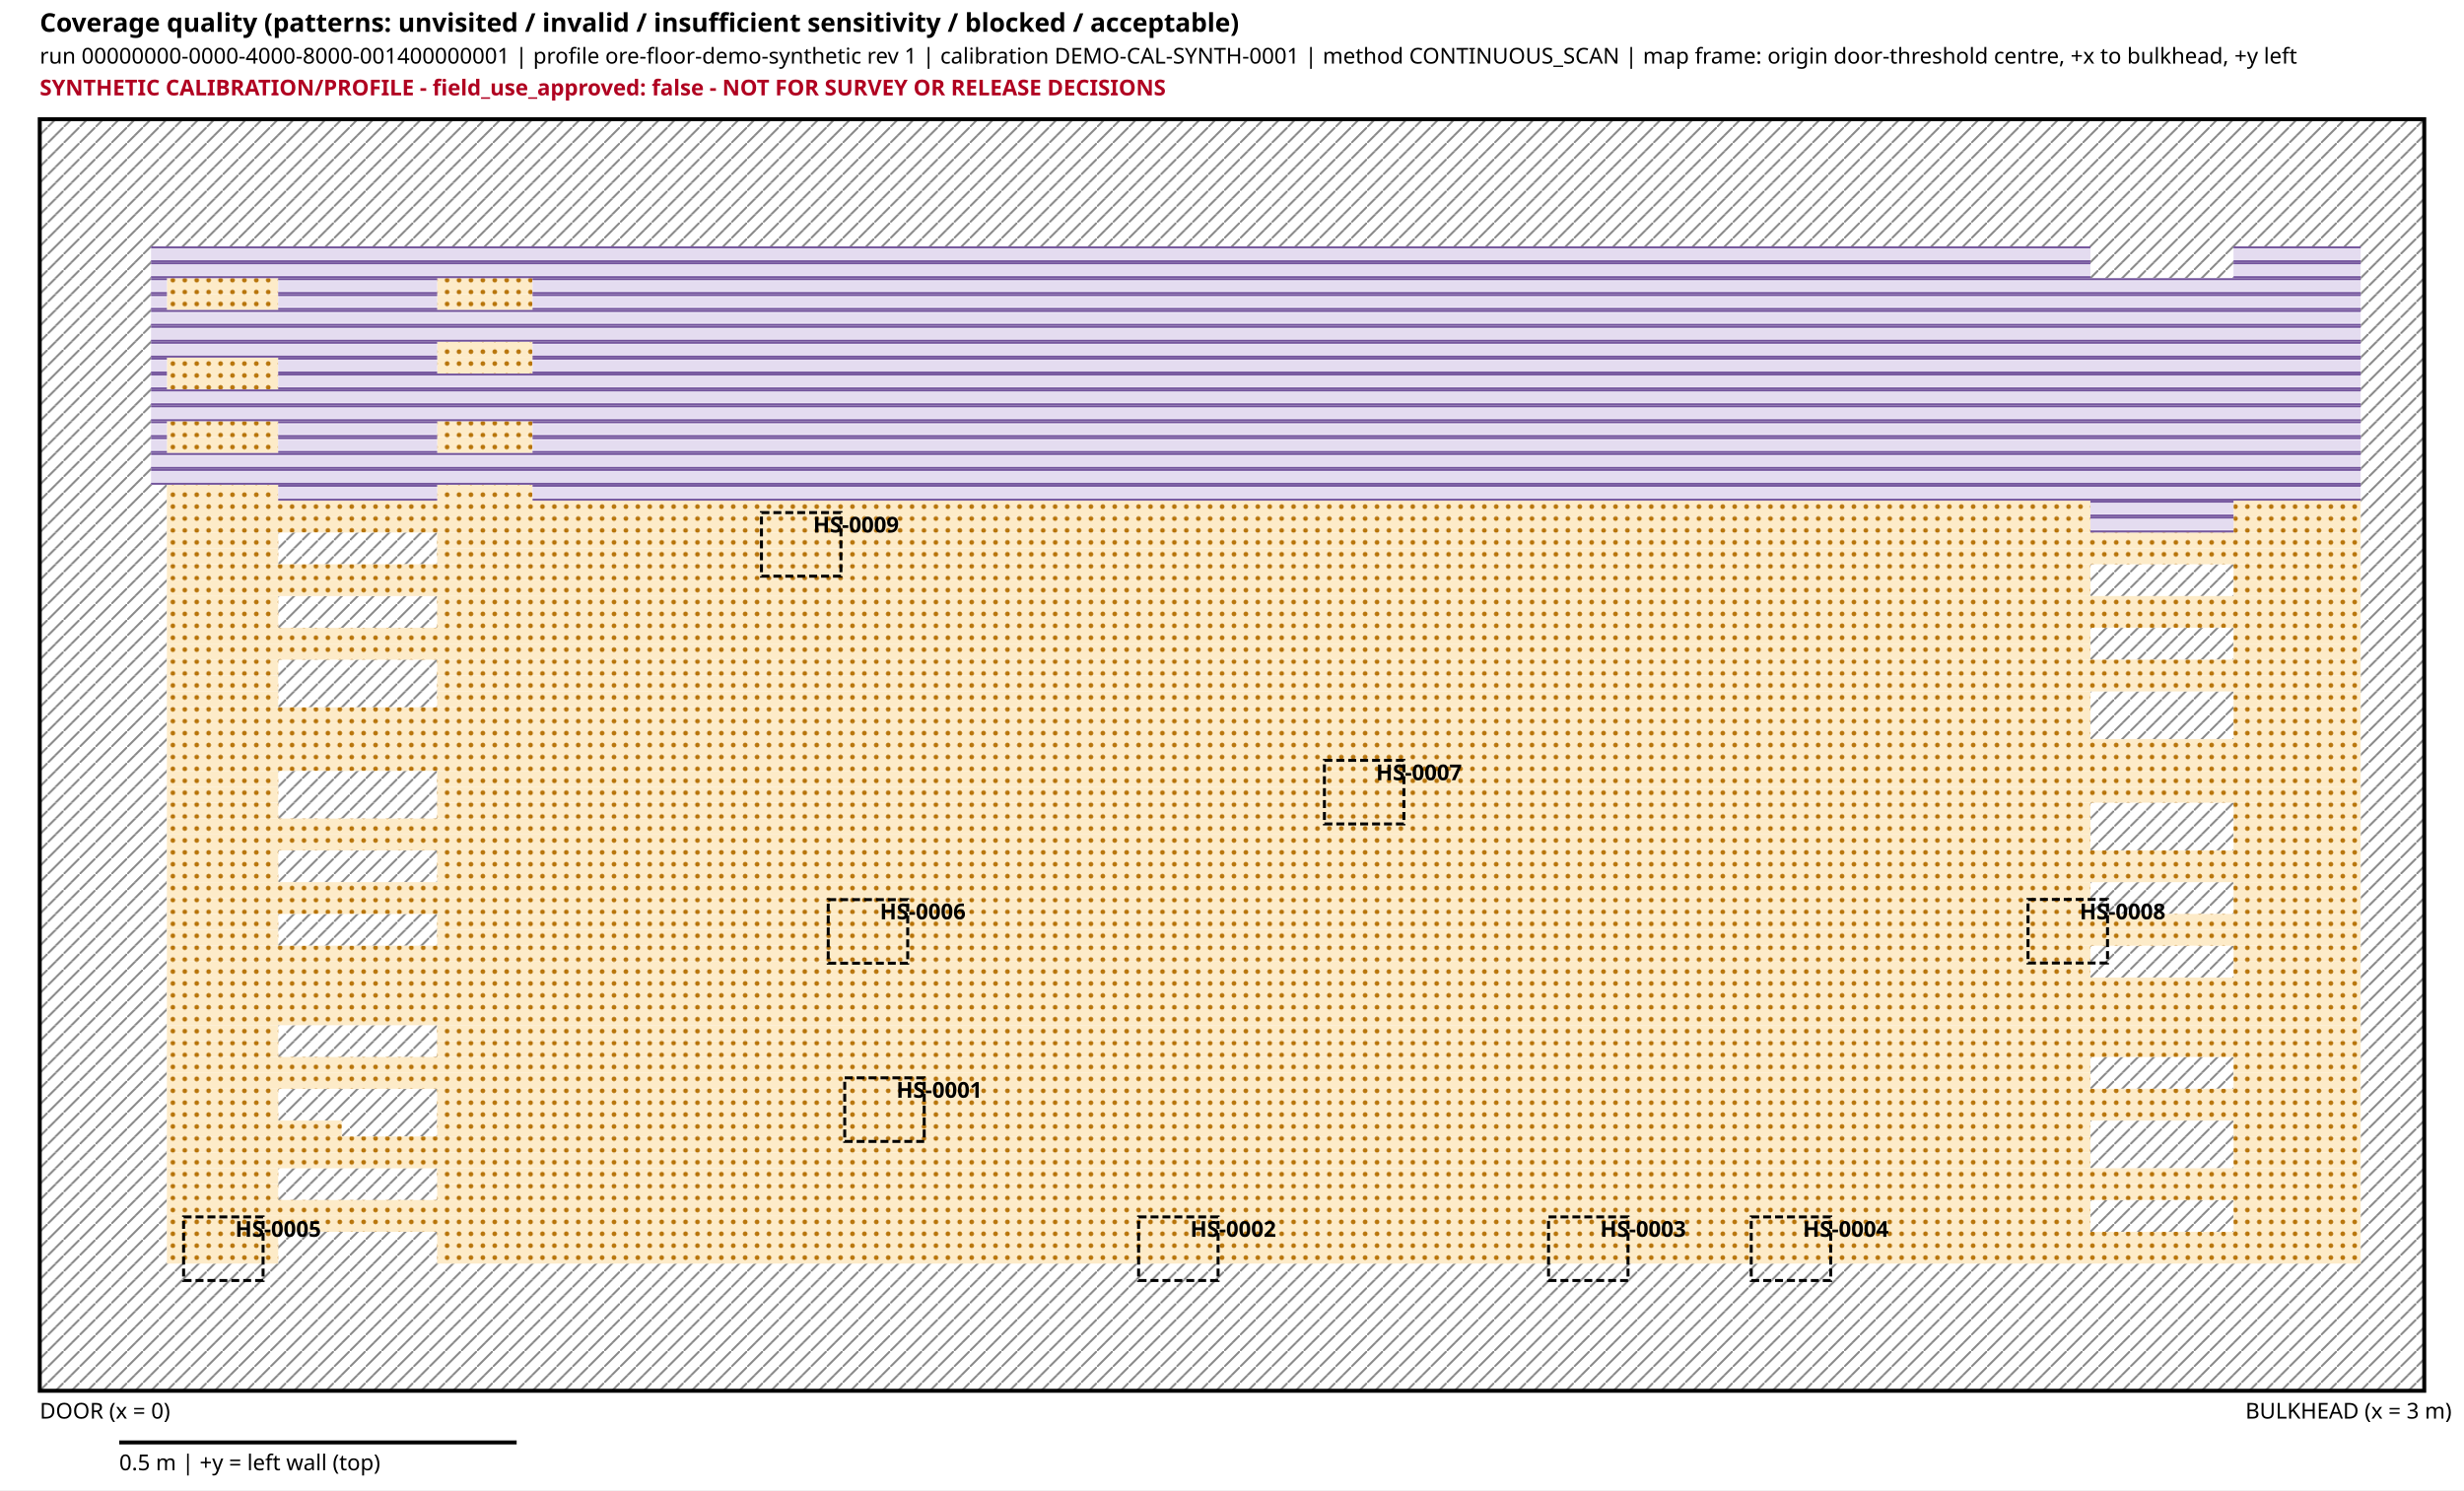
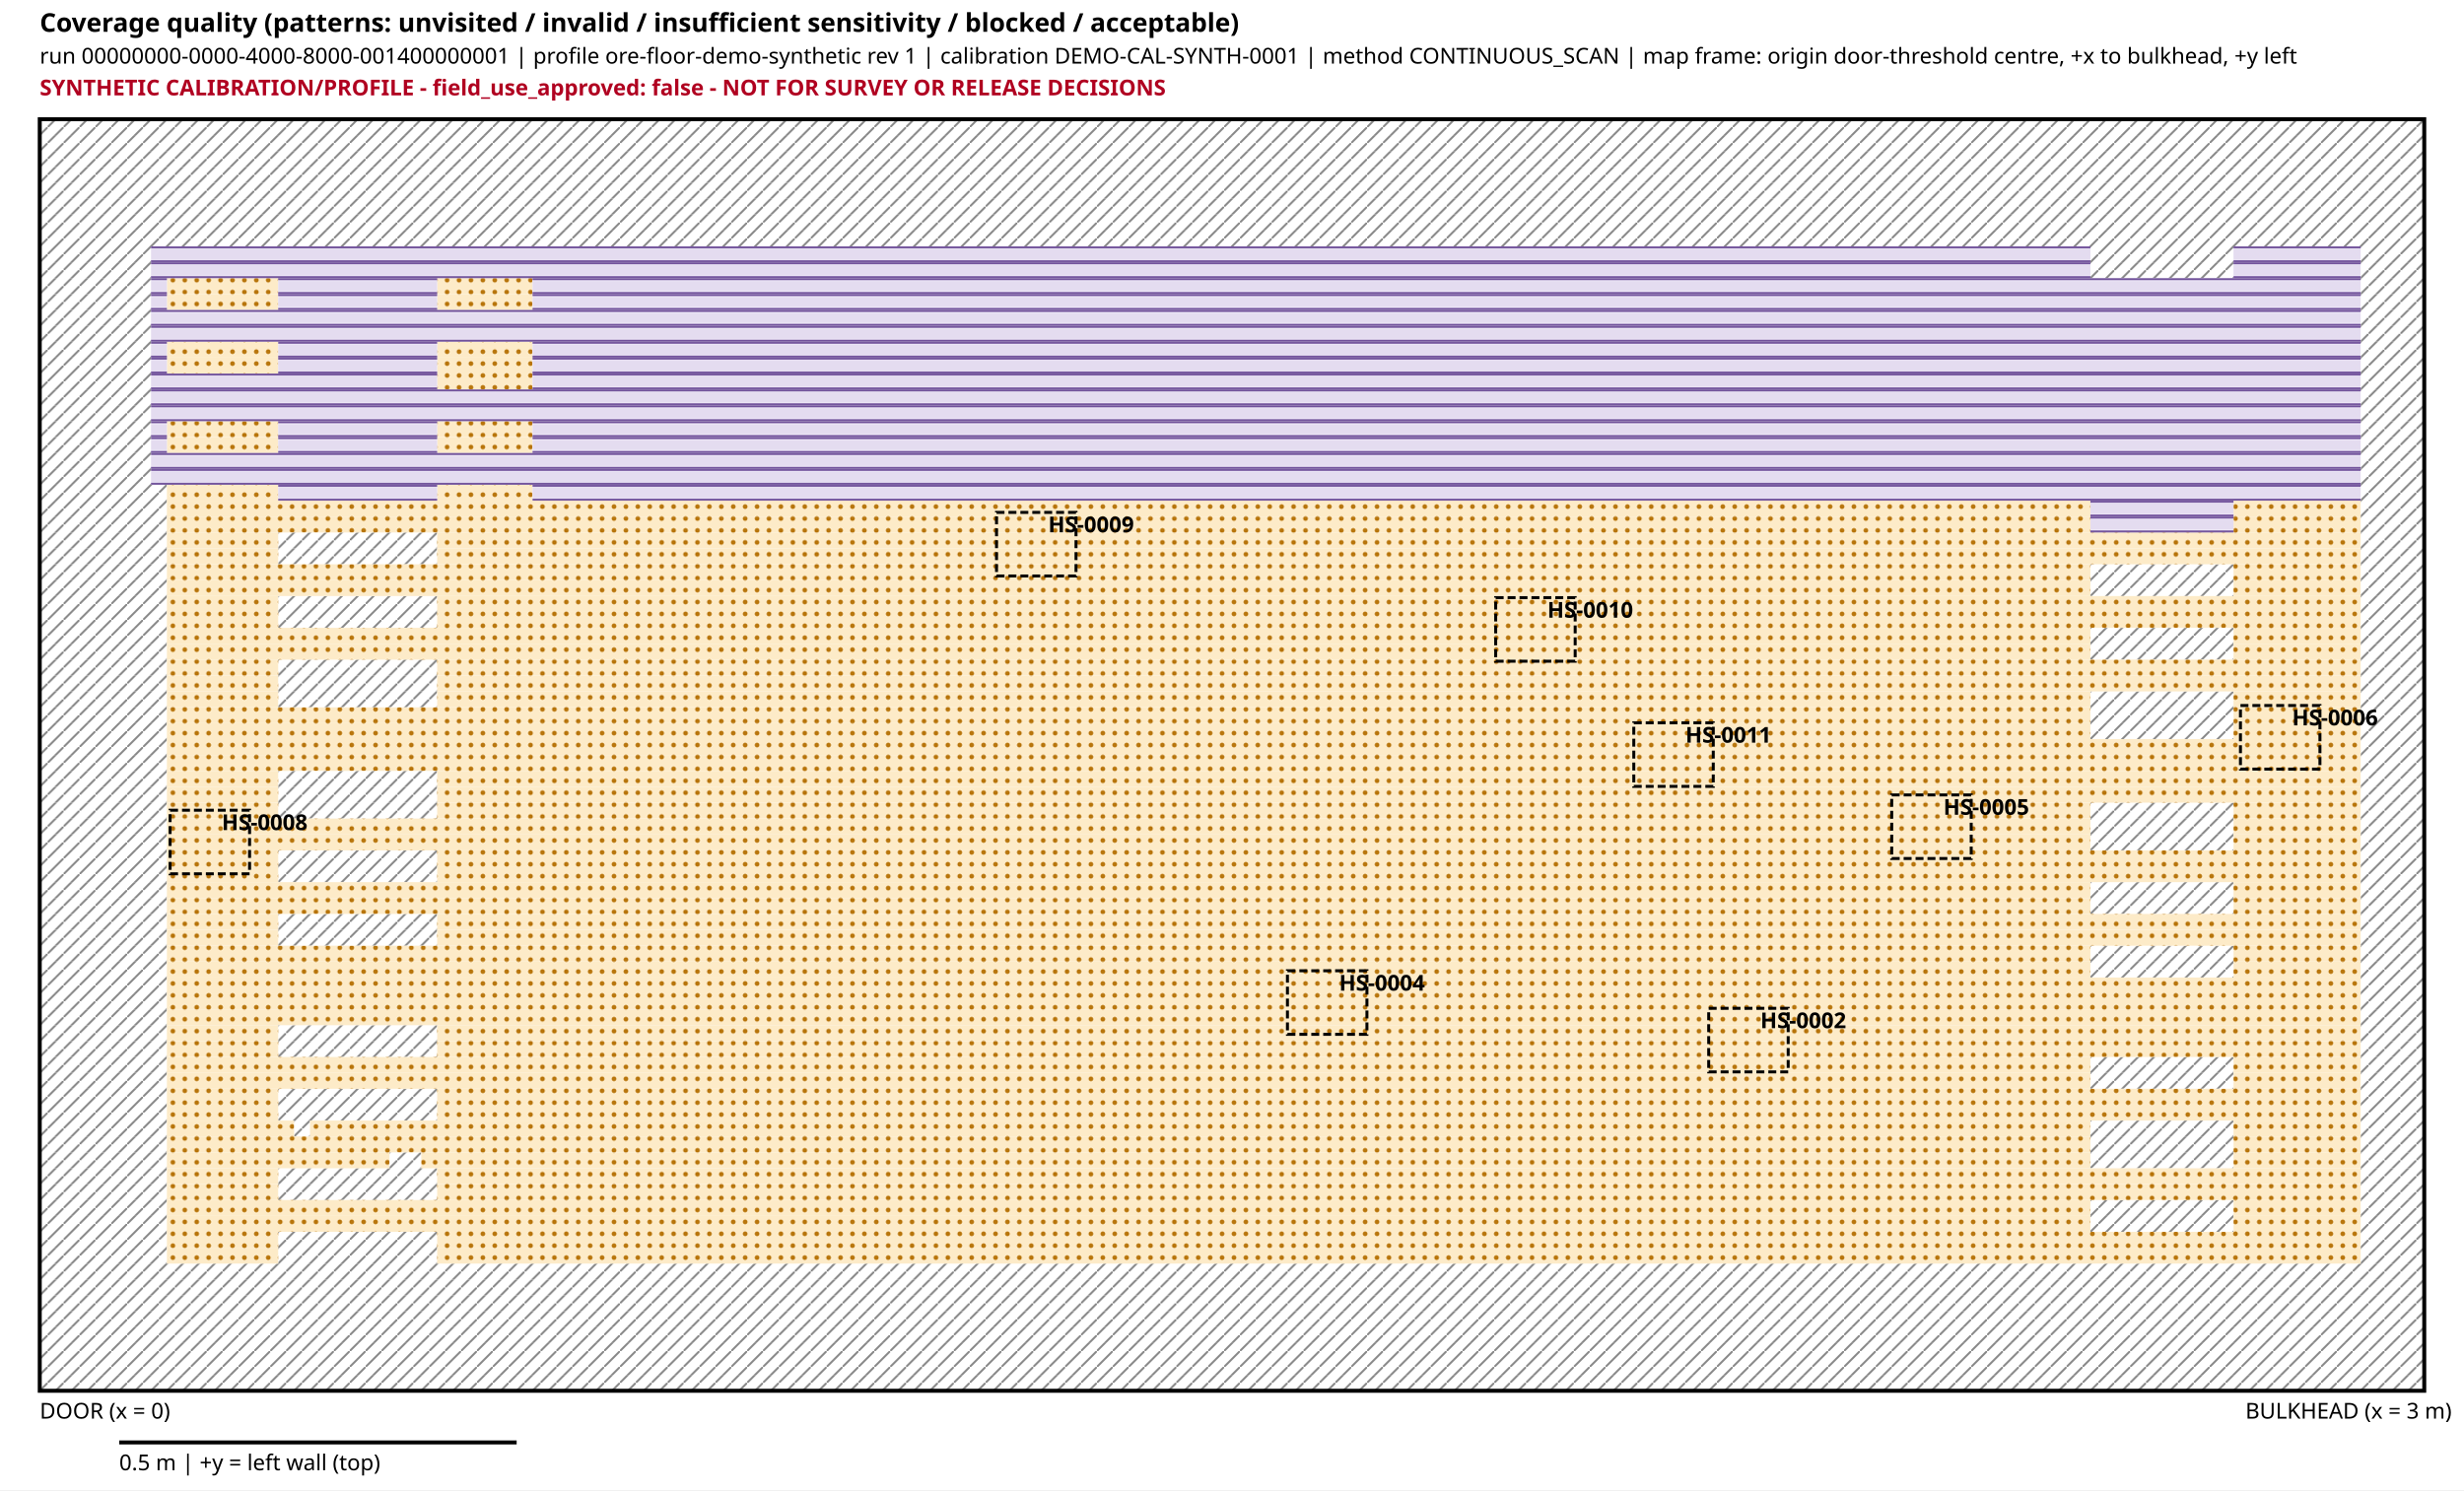
<svg xmlns="http://www.w3.org/2000/svg" width="1240" height="750" viewBox="0 0 1240 750" font-family="sans-serif" font-size="11">
  <defs>
    <pattern id="p-UNVISITED" width="8" height="8" patternUnits="userSpaceOnUse">
      <rect width="8" height="8" fill="#fff" />
      <path d="M0 8L8 0" stroke="#888" stroke-width="1" />
    </pattern>
    <pattern id="p-INVALID_DATA" width="8" height="8" patternUnits="userSpaceOnUse">
      <rect width="8" height="8" fill="#f6d5d5" />
      <path d="M0 0L8 8M0 8L8 0" stroke="#c83c3c" stroke-width="1" />
    </pattern>
    <pattern id="p-INSUFFICIENT_SENSITIVITY" width="6" height="6" patternUnits="userSpaceOnUse">
      <rect width="6" height="6" fill="#fdebc8" />
      <circle cx="3" cy="3" r="1.2" fill="#b9770e" />
    </pattern>
    <pattern id="p-BLOCKED" width="8" height="8" patternUnits="userSpaceOnUse">
      <rect width="8" height="8" fill="#e4dcf0" />
      <path d="M0 4H8" stroke="#785aa0" stroke-width="2" />
    </pattern>
    <pattern id="p-EXCLUDED" width="8" height="8" patternUnits="userSpaceOnUse">
      <rect width="8" height="8" fill="#5a5a5a" />
    </pattern>
    <pattern id="p-ACCEPTABLE" width="8" height="8" patternUnits="userSpaceOnUse">
      <rect width="8" height="8" fill="#2e8b57" />
    </pattern>
  </defs>
  <rect width="1240" height="750" fill="#fff" />
  <text x="20" y="16" font-size="13" font-weight="bold">Coverage quality (patterns: unvisited / invalid / insufficient sensitivity / blocked / acceptable)</text>
  <text x="20" y="32">run 00000000-0000-4000-8000-001400000001 | profile ore-floor-demo-synthetic rev 1 | calibration DEMO-CAL-SYNTH-0001 | method CONTINUOUS_SCAN | map frame: origin door-threshold centre, +x to bulkhead, +y left</text>
  <text x="20" y="48" fill="#b00020" font-weight="bold">SYNTHETIC CALIBRATION/PROFILE - field_use_approved: false - NOT FOR SURVEY OR RELEASE DECISIONS</text>
  <rect x="20.0" y="692.0" width="1200.0" height="8.0" fill="url(#p-UNVISITED)" />
  <rect x="20.0" y="684.0" width="1200.0" height="8.0" fill="url(#p-UNVISITED)" />
  <rect x="20.0" y="676.0" width="1200.0" height="8.0" fill="url(#p-UNVISITED)" />
  <rect x="20.0" y="668.0" width="1200.0" height="8.0" fill="url(#p-UNVISITED)" />
  <rect x="20.0" y="660.0" width="1200.0" height="8.0" fill="url(#p-UNVISITED)" />
  <rect x="20.0" y="652.0" width="1200.0" height="8.0" fill="url(#p-UNVISITED)" />
  <rect x="20.0" y="644.0" width="1200.0" height="8.0" fill="url(#p-UNVISITED)" />
  <rect x="20.0" y="636.0" width="1200.0" height="8.0" fill="url(#p-UNVISITED)" />
  <rect x="20.0" y="628.0" width="64.0" height="8.0" fill="url(#p-UNVISITED)" />
  <rect x="140.0" y="628.0" width="80.0" height="8.0" fill="url(#p-UNVISITED)" />
  <rect x="1188.0" y="628.0" width="32.0" height="8.0" fill="url(#p-UNVISITED)" />
  <rect x="20.0" y="620.0" width="64.0" height="8.0" fill="url(#p-UNVISITED)" />
  <rect x="140.0" y="620.0" width="80.0" height="8.0" fill="url(#p-UNVISITED)" />
  <rect x="1188.0" y="620.0" width="32.0" height="8.0" fill="url(#p-UNVISITED)" />
  <rect x="20.0" y="612.0" width="64.0" height="8.0" fill="url(#p-UNVISITED)" />
  <rect x="1052.0" y="612.0" width="72.0" height="8.0" fill="url(#p-UNVISITED)" />
  <rect x="1188.0" y="612.0" width="32.0" height="8.0" fill="url(#p-UNVISITED)" />
  <rect x="20.0" y="604.0" width="64.0" height="8.0" fill="url(#p-UNVISITED)" />
  <rect x="1052.0" y="604.0" width="72.0" height="8.0" fill="url(#p-UNVISITED)" />
  <rect x="1188.0" y="604.0" width="32.0" height="8.0" fill="url(#p-UNVISITED)" />
  <rect x="20.0" y="596.0" width="64.0" height="8.0" fill="url(#p-UNVISITED)" />
  <rect x="140.0" y="596.0" width="80.0" height="8.0" fill="url(#p-UNVISITED)" />
  <rect x="1188.0" y="596.0" width="32.0" height="8.0" fill="url(#p-UNVISITED)" />
  <rect x="20.0" y="588.0" width="64.0" height="8.0" fill="url(#p-UNVISITED)" />
  <rect x="140.0" y="588.0" width="80.0" height="8.0" fill="url(#p-UNVISITED)" />
  <rect x="1188.0" y="588.0" width="32.0" height="8.0" fill="url(#p-UNVISITED)" />
  <rect x="20.0" y="580.0" width="64.0" height="8.0" fill="url(#p-UNVISITED)" />
+   <rect x="196.0" y="580.0" width="16.0" height="8.0" fill="url(#p-UNVISITED)" />
  <rect x="1052.0" y="580.0" width="72.0" height="8.0" fill="url(#p-UNVISITED)" />
  <rect x="1188.0" y="580.0" width="32.0" height="8.0" fill="url(#p-UNVISITED)" />
  <rect x="20.0" y="572.0" width="64.0" height="8.0" fill="url(#p-UNVISITED)" />
  <rect x="1052.0" y="572.0" width="72.0" height="8.0" fill="url(#p-UNVISITED)" />
  <rect x="1188.0" y="572.0" width="32.0" height="8.0" fill="url(#p-UNVISITED)" />
  <rect x="20.0" y="564.0" width="64.0" height="8.0" fill="url(#p-UNVISITED)" />
-   <rect x="172.0" y="564.0" width="48.0" height="8.0" fill="url(#p-UNVISITED)" />
+   <rect x="148.0" y="564.0" width="8.0" height="8.0" fill="url(#p-UNVISITED)" />
  <rect x="1052.0" y="564.0" width="72.0" height="8.0" fill="url(#p-UNVISITED)" />
  <rect x="1188.0" y="564.0" width="32.0" height="8.0" fill="url(#p-UNVISITED)" />
  <rect x="20.0" y="556.0" width="64.0" height="8.0" fill="url(#p-UNVISITED)" />
  <rect x="140.0" y="556.0" width="80.0" height="8.0" fill="url(#p-UNVISITED)" />
  <rect x="1188.0" y="556.0" width="32.0" height="8.0" fill="url(#p-UNVISITED)" />
  <rect x="20.0" y="548.0" width="64.0" height="8.0" fill="url(#p-UNVISITED)" />
  <rect x="140.0" y="548.0" width="80.0" height="8.0" fill="url(#p-UNVISITED)" />
  <rect x="1188.0" y="548.0" width="32.0" height="8.0" fill="url(#p-UNVISITED)" />
  <rect x="20.0" y="540.0" width="64.0" height="8.0" fill="url(#p-UNVISITED)" />
  <rect x="1052.0" y="540.0" width="72.0" height="8.0" fill="url(#p-UNVISITED)" />
  <rect x="1188.0" y="540.0" width="32.0" height="8.0" fill="url(#p-UNVISITED)" />
  <rect x="20.0" y="532.0" width="64.0" height="8.0" fill="url(#p-UNVISITED)" />
  <rect x="1052.0" y="532.0" width="72.0" height="8.0" fill="url(#p-UNVISITED)" />
  <rect x="1188.0" y="532.0" width="32.0" height="8.0" fill="url(#p-UNVISITED)" />
  <rect x="20.0" y="524.0" width="64.0" height="8.0" fill="url(#p-UNVISITED)" />
  <rect x="140.0" y="524.0" width="80.0" height="8.0" fill="url(#p-UNVISITED)" />
  <rect x="1188.0" y="524.0" width="32.0" height="8.0" fill="url(#p-UNVISITED)" />
  <rect x="20.0" y="516.0" width="64.0" height="8.0" fill="url(#p-UNVISITED)" />
  <rect x="140.0" y="516.0" width="80.0" height="8.0" fill="url(#p-UNVISITED)" />
  <rect x="1188.0" y="516.0" width="32.0" height="8.0" fill="url(#p-UNVISITED)" />
  <rect x="20.0" y="508.0" width="64.0" height="8.0" fill="url(#p-UNVISITED)" />
  <rect x="1188.0" y="508.0" width="32.0" height="8.0" fill="url(#p-UNVISITED)" />
  <rect x="20.0" y="500.0" width="64.0" height="8.0" fill="url(#p-UNVISITED)" />
  <rect x="1188.0" y="500.0" width="32.0" height="8.0" fill="url(#p-UNVISITED)" />
  <rect x="20.0" y="492.0" width="64.0" height="8.0" fill="url(#p-UNVISITED)" />
  <rect x="1188.0" y="492.0" width="32.0" height="8.0" fill="url(#p-UNVISITED)" />
  <rect x="20.0" y="484.0" width="64.0" height="8.0" fill="url(#p-UNVISITED)" />
  <rect x="1052.0" y="484.0" width="72.0" height="8.0" fill="url(#p-UNVISITED)" />
  <rect x="1188.0" y="484.0" width="32.0" height="8.0" fill="url(#p-UNVISITED)" />
  <rect x="20.0" y="476.0" width="64.0" height="8.0" fill="url(#p-UNVISITED)" />
  <rect x="1052.0" y="476.0" width="72.0" height="8.0" fill="url(#p-UNVISITED)" />
  <rect x="1188.0" y="476.0" width="32.0" height="8.0" fill="url(#p-UNVISITED)" />
  <rect x="20.0" y="468.0" width="64.0" height="8.0" fill="url(#p-UNVISITED)" />
  <rect x="140.0" y="468.0" width="80.0" height="8.0" fill="url(#p-UNVISITED)" />
  <rect x="1188.0" y="468.0" width="32.0" height="8.0" fill="url(#p-UNVISITED)" />
  <rect x="20.0" y="460.0" width="64.0" height="8.0" fill="url(#p-UNVISITED)" />
  <rect x="140.0" y="460.0" width="80.0" height="8.0" fill="url(#p-UNVISITED)" />
  <rect x="1188.0" y="460.0" width="32.0" height="8.0" fill="url(#p-UNVISITED)" />
  <rect x="20.0" y="452.0" width="64.0" height="8.0" fill="url(#p-UNVISITED)" />
  <rect x="1052.0" y="452.0" width="72.0" height="8.0" fill="url(#p-UNVISITED)" />
  <rect x="1188.0" y="452.0" width="32.0" height="8.0" fill="url(#p-UNVISITED)" />
  <rect x="20.0" y="444.0" width="64.0" height="8.0" fill="url(#p-UNVISITED)" />
  <rect x="1052.0" y="444.0" width="72.0" height="8.0" fill="url(#p-UNVISITED)" />
  <rect x="1188.0" y="444.0" width="32.0" height="8.0" fill="url(#p-UNVISITED)" />
  <rect x="20.0" y="436.0" width="64.0" height="8.0" fill="url(#p-UNVISITED)" />
  <rect x="140.0" y="436.0" width="80.0" height="8.0" fill="url(#p-UNVISITED)" />
  <rect x="1188.0" y="436.0" width="32.0" height="8.0" fill="url(#p-UNVISITED)" />
  <rect x="20.0" y="428.0" width="64.0" height="8.0" fill="url(#p-UNVISITED)" />
  <rect x="140.0" y="428.0" width="80.0" height="8.0" fill="url(#p-UNVISITED)" />
  <rect x="1188.0" y="428.0" width="32.0" height="8.0" fill="url(#p-UNVISITED)" />
  <rect x="20.0" y="420.0" width="64.0" height="8.0" fill="url(#p-UNVISITED)" />
  <rect x="1052.0" y="420.0" width="72.0" height="8.0" fill="url(#p-UNVISITED)" />
  <rect x="1188.0" y="420.0" width="32.0" height="8.0" fill="url(#p-UNVISITED)" />
  <rect x="20.0" y="412.0" width="64.0" height="8.0" fill="url(#p-UNVISITED)" />
  <rect x="1052.0" y="412.0" width="72.0" height="8.0" fill="url(#p-UNVISITED)" />
  <rect x="1188.0" y="412.0" width="32.0" height="8.0" fill="url(#p-UNVISITED)" />
  <rect x="20.0" y="404.0" width="64.0" height="8.0" fill="url(#p-UNVISITED)" />
  <rect x="140.0" y="404.0" width="80.0" height="8.0" fill="url(#p-UNVISITED)" />
  <rect x="1052.0" y="404.0" width="72.0" height="8.0" fill="url(#p-UNVISITED)" />
  <rect x="1188.0" y="404.0" width="32.0" height="8.0" fill="url(#p-UNVISITED)" />
  <rect x="20.0" y="396.0" width="64.0" height="8.0" fill="url(#p-UNVISITED)" />
  <rect x="140.0" y="396.0" width="80.0" height="8.0" fill="url(#p-UNVISITED)" />
  <rect x="1188.0" y="396.0" width="32.0" height="8.0" fill="url(#p-UNVISITED)" />
  <rect x="20.0" y="388.0" width="64.0" height="8.0" fill="url(#p-UNVISITED)" />
  <rect x="140.0" y="388.0" width="80.0" height="8.0" fill="url(#p-UNVISITED)" />
  <rect x="1188.0" y="388.0" width="32.0" height="8.0" fill="url(#p-UNVISITED)" />
  <rect x="20.0" y="380.0" width="64.0" height="8.0" fill="url(#p-UNVISITED)" />
  <rect x="1188.0" y="380.0" width="32.0" height="8.0" fill="url(#p-UNVISITED)" />
  <rect x="20.0" y="372.0" width="64.0" height="8.0" fill="url(#p-UNVISITED)" />
  <rect x="1188.0" y="372.0" width="32.0" height="8.0" fill="url(#p-UNVISITED)" />
  <rect x="20.0" y="364.0" width="64.0" height="8.0" fill="url(#p-UNVISITED)" />
  <rect x="1052.0" y="364.0" width="72.0" height="8.0" fill="url(#p-UNVISITED)" />
  <rect x="1188.0" y="364.0" width="32.0" height="8.0" fill="url(#p-UNVISITED)" />
  <rect x="20.0" y="356.0" width="64.0" height="8.0" fill="url(#p-UNVISITED)" />
  <rect x="1052.0" y="356.0" width="72.0" height="8.0" fill="url(#p-UNVISITED)" />
  <rect x="1188.0" y="356.0" width="32.0" height="8.0" fill="url(#p-UNVISITED)" />
  <rect x="20.0" y="348.0" width="64.0" height="8.0" fill="url(#p-UNVISITED)" />
  <rect x="140.0" y="348.0" width="80.0" height="8.0" fill="url(#p-UNVISITED)" />
  <rect x="1052.0" y="348.0" width="72.0" height="8.0" fill="url(#p-UNVISITED)" />
  <rect x="1188.0" y="348.0" width="32.0" height="8.0" fill="url(#p-UNVISITED)" />
  <rect x="20.0" y="340.0" width="64.0" height="8.0" fill="url(#p-UNVISITED)" />
  <rect x="140.0" y="340.0" width="80.0" height="8.0" fill="url(#p-UNVISITED)" />
  <rect x="1188.0" y="340.0" width="32.0" height="8.0" fill="url(#p-UNVISITED)" />
  <rect x="20.0" y="332.0" width="64.0" height="8.0" fill="url(#p-UNVISITED)" />
  <rect x="140.0" y="332.0" width="80.0" height="8.0" fill="url(#p-UNVISITED)" />
  <rect x="1188.0" y="332.0" width="32.0" height="8.0" fill="url(#p-UNVISITED)" />
  <rect x="20.0" y="324.0" width="64.0" height="8.0" fill="url(#p-UNVISITED)" />
  <rect x="1052.0" y="324.0" width="72.0" height="8.0" fill="url(#p-UNVISITED)" />
  <rect x="1188.0" y="324.0" width="32.0" height="8.0" fill="url(#p-UNVISITED)" />
  <rect x="20.0" y="316.0" width="64.0" height="8.0" fill="url(#p-UNVISITED)" />
  <rect x="1052.0" y="316.0" width="72.0" height="8.0" fill="url(#p-UNVISITED)" />
  <rect x="1188.0" y="316.0" width="32.0" height="8.0" fill="url(#p-UNVISITED)" />
  <rect x="20.0" y="308.0" width="64.0" height="8.0" fill="url(#p-UNVISITED)" />
  <rect x="140.0" y="308.0" width="80.0" height="8.0" fill="url(#p-UNVISITED)" />
  <rect x="1188.0" y="308.0" width="32.0" height="8.0" fill="url(#p-UNVISITED)" />
  <rect x="20.0" y="300.0" width="64.0" height="8.0" fill="url(#p-UNVISITED)" />
  <rect x="140.0" y="300.0" width="80.0" height="8.0" fill="url(#p-UNVISITED)" />
  <rect x="1188.0" y="300.0" width="32.0" height="8.0" fill="url(#p-UNVISITED)" />
  <rect x="20.0" y="292.0" width="64.0" height="8.0" fill="url(#p-UNVISITED)" />
  <rect x="1052.0" y="292.0" width="72.0" height="8.0" fill="url(#p-UNVISITED)" />
  <rect x="1188.0" y="292.0" width="32.0" height="8.0" fill="url(#p-UNVISITED)" />
  <rect x="20.0" y="284.0" width="64.0" height="8.0" fill="url(#p-UNVISITED)" />
  <rect x="1052.0" y="284.0" width="72.0" height="8.0" fill="url(#p-UNVISITED)" />
  <rect x="1188.0" y="284.0" width="32.0" height="8.0" fill="url(#p-UNVISITED)" />
  <rect x="20.0" y="276.0" width="64.0" height="8.0" fill="url(#p-UNVISITED)" />
  <rect x="140.0" y="276.0" width="80.0" height="8.0" fill="url(#p-UNVISITED)" />
  <rect x="1188.0" y="276.0" width="32.0" height="8.0" fill="url(#p-UNVISITED)" />
  <rect x="20.0" y="268.0" width="64.0" height="8.0" fill="url(#p-UNVISITED)" />
  <rect x="140.0" y="268.0" width="80.0" height="8.0" fill="url(#p-UNVISITED)" />
  <rect x="1188.0" y="268.0" width="32.0" height="8.0" fill="url(#p-UNVISITED)" />
  <rect x="20.0" y="260.0" width="64.0" height="8.0" fill="url(#p-UNVISITED)" />
  <rect x="1188.0" y="260.0" width="32.0" height="8.0" fill="url(#p-UNVISITED)" />
  <rect x="20.0" y="252.0" width="64.0" height="8.0" fill="url(#p-UNVISITED)" />
  <rect x="1188.0" y="252.0" width="32.0" height="8.0" fill="url(#p-UNVISITED)" />
  <rect x="20.0" y="244.0" width="64.0" height="8.0" fill="url(#p-UNVISITED)" />
  <rect x="1188.0" y="244.0" width="32.0" height="8.0" fill="url(#p-UNVISITED)" />
  <rect x="20.0" y="236.0" width="56.0" height="8.0" fill="url(#p-UNVISITED)" />
  <rect x="1188.0" y="236.0" width="32.0" height="8.0" fill="url(#p-UNVISITED)" />
  <rect x="20.0" y="228.0" width="56.0" height="8.0" fill="url(#p-UNVISITED)" />
  <rect x="1188.0" y="228.0" width="32.0" height="8.0" fill="url(#p-UNVISITED)" />
  <rect x="20.0" y="220.0" width="56.0" height="8.0" fill="url(#p-UNVISITED)" />
  <rect x="1188.0" y="220.0" width="32.0" height="8.0" fill="url(#p-UNVISITED)" />
  <rect x="20.0" y="212.0" width="56.0" height="8.0" fill="url(#p-UNVISITED)" />
  <rect x="1188.0" y="212.0" width="32.0" height="8.0" fill="url(#p-UNVISITED)" />
  <rect x="20.0" y="204.0" width="56.0" height="8.0" fill="url(#p-UNVISITED)" />
  <rect x="1188.0" y="204.0" width="32.0" height="8.0" fill="url(#p-UNVISITED)" />
  <rect x="20.0" y="196.0" width="56.0" height="8.0" fill="url(#p-UNVISITED)" />
  <rect x="1188.0" y="196.0" width="32.0" height="8.0" fill="url(#p-UNVISITED)" />
  <rect x="20.0" y="188.0" width="56.0" height="8.0" fill="url(#p-UNVISITED)" />
  <rect x="1188.0" y="188.0" width="32.0" height="8.0" fill="url(#p-UNVISITED)" />
  <rect x="20.0" y="180.0" width="56.0" height="8.0" fill="url(#p-UNVISITED)" />
  <rect x="1188.0" y="180.0" width="32.0" height="8.0" fill="url(#p-UNVISITED)" />
  <rect x="20.0" y="172.0" width="56.0" height="8.0" fill="url(#p-UNVISITED)" />
  <rect x="1188.0" y="172.0" width="32.0" height="8.0" fill="url(#p-UNVISITED)" />
  <rect x="20.0" y="164.0" width="56.0" height="8.0" fill="url(#p-UNVISITED)" />
  <rect x="1188.0" y="164.0" width="32.0" height="8.0" fill="url(#p-UNVISITED)" />
  <rect x="20.0" y="156.0" width="56.0" height="8.0" fill="url(#p-UNVISITED)" />
  <rect x="1188.0" y="156.0" width="32.0" height="8.0" fill="url(#p-UNVISITED)" />
  <rect x="20.0" y="148.0" width="56.0" height="8.0" fill="url(#p-UNVISITED)" />
  <rect x="1188.0" y="148.0" width="32.0" height="8.0" fill="url(#p-UNVISITED)" />
  <rect x="20.0" y="140.0" width="56.0" height="8.0" fill="url(#p-UNVISITED)" />
  <rect x="1188.0" y="140.0" width="32.0" height="8.0" fill="url(#p-UNVISITED)" />
  <rect x="20.0" y="132.0" width="56.0" height="8.0" fill="url(#p-UNVISITED)" />
  <rect x="1052.0" y="132.0" width="72.0" height="8.0" fill="url(#p-UNVISITED)" />
  <rect x="1188.0" y="132.0" width="32.0" height="8.0" fill="url(#p-UNVISITED)" />
  <rect x="20.0" y="124.0" width="56.0" height="8.0" fill="url(#p-UNVISITED)" />
  <rect x="1052.0" y="124.0" width="72.0" height="8.0" fill="url(#p-UNVISITED)" />
  <rect x="1188.0" y="124.0" width="32.0" height="8.0" fill="url(#p-UNVISITED)" />
  <rect x="20.0" y="116.0" width="1200.0" height="8.0" fill="url(#p-UNVISITED)" />
  <rect x="20.0" y="108.0" width="1200.0" height="8.0" fill="url(#p-UNVISITED)" />
  <rect x="20.0" y="100.0" width="1200.0" height="8.0" fill="url(#p-UNVISITED)" />
  <rect x="20.0" y="92.0" width="1200.0" height="8.0" fill="url(#p-UNVISITED)" />
  <rect x="20.0" y="84.0" width="1200.0" height="8.0" fill="url(#p-UNVISITED)" />
  <rect x="20.0" y="76.0" width="1200.0" height="8.0" fill="url(#p-UNVISITED)" />
  <rect x="20.0" y="68.0" width="1200.0" height="8.0" fill="url(#p-UNVISITED)" />
  <rect x="20.0" y="60.0" width="1200.0" height="8.0" fill="url(#p-UNVISITED)" />
  <rect x="84.0" y="628.0" width="56.0" height="8.0" fill="url(#p-INSUFFICIENT_SENSITIVITY)" />
  <rect x="220.0" y="628.0" width="968.0" height="8.0" fill="url(#p-INSUFFICIENT_SENSITIVITY)" />
  <rect x="84.0" y="620.0" width="56.0" height="8.0" fill="url(#p-INSUFFICIENT_SENSITIVITY)" />
  <rect x="220.0" y="620.0" width="968.0" height="8.0" fill="url(#p-INSUFFICIENT_SENSITIVITY)" />
  <rect x="84.0" y="612.0" width="968.0" height="8.0" fill="url(#p-INSUFFICIENT_SENSITIVITY)" />
  <rect x="1124.0" y="612.0" width="64.0" height="8.0" fill="url(#p-INSUFFICIENT_SENSITIVITY)" />
  <rect x="84.0" y="604.0" width="968.0" height="8.0" fill="url(#p-INSUFFICIENT_SENSITIVITY)" />
  <rect x="1124.0" y="604.0" width="64.0" height="8.0" fill="url(#p-INSUFFICIENT_SENSITIVITY)" />
  <rect x="84.0" y="596.0" width="56.0" height="8.0" fill="url(#p-INSUFFICIENT_SENSITIVITY)" />
  <rect x="220.0" y="596.0" width="968.0" height="8.0" fill="url(#p-INSUFFICIENT_SENSITIVITY)" />
  <rect x="84.0" y="588.0" width="56.0" height="8.0" fill="url(#p-INSUFFICIENT_SENSITIVITY)" />
  <rect x="220.0" y="588.0" width="968.0" height="8.0" fill="url(#p-INSUFFICIENT_SENSITIVITY)" />
-   <rect x="84.0" y="580.0" width="968.0" height="8.0" fill="url(#p-INSUFFICIENT_SENSITIVITY)" />
+   <rect x="84.0" y="580.0" width="112.0" height="8.0" fill="url(#p-INSUFFICIENT_SENSITIVITY)" />
+   <rect x="212.0" y="580.0" width="840.0" height="8.0" fill="url(#p-INSUFFICIENT_SENSITIVITY)" />
  <rect x="1124.0" y="580.0" width="64.0" height="8.0" fill="url(#p-INSUFFICIENT_SENSITIVITY)" />
  <rect x="84.0" y="572.0" width="968.0" height="8.0" fill="url(#p-INSUFFICIENT_SENSITIVITY)" />
  <rect x="1124.0" y="572.0" width="64.0" height="8.0" fill="url(#p-INSUFFICIENT_SENSITIVITY)" />
-   <rect x="84.0" y="564.0" width="88.0" height="8.0" fill="url(#p-INSUFFICIENT_SENSITIVITY)" />
-   <rect x="220.0" y="564.0" width="832.0" height="8.0" fill="url(#p-INSUFFICIENT_SENSITIVITY)" />
+   <rect x="84.0" y="564.0" width="64.0" height="8.0" fill="url(#p-INSUFFICIENT_SENSITIVITY)" />
+   <rect x="156.0" y="564.0" width="896.0" height="8.0" fill="url(#p-INSUFFICIENT_SENSITIVITY)" />
  <rect x="1124.0" y="564.0" width="64.0" height="8.0" fill="url(#p-INSUFFICIENT_SENSITIVITY)" />
  <rect x="84.0" y="556.0" width="56.0" height="8.0" fill="url(#p-INSUFFICIENT_SENSITIVITY)" />
  <rect x="220.0" y="556.0" width="968.0" height="8.0" fill="url(#p-INSUFFICIENT_SENSITIVITY)" />
  <rect x="84.0" y="548.0" width="56.0" height="8.0" fill="url(#p-INSUFFICIENT_SENSITIVITY)" />
  <rect x="220.0" y="548.0" width="968.0" height="8.0" fill="url(#p-INSUFFICIENT_SENSITIVITY)" />
  <rect x="84.0" y="540.0" width="968.0" height="8.0" fill="url(#p-INSUFFICIENT_SENSITIVITY)" />
  <rect x="1124.0" y="540.0" width="64.0" height="8.0" fill="url(#p-INSUFFICIENT_SENSITIVITY)" />
  <rect x="84.0" y="532.0" width="968.0" height="8.0" fill="url(#p-INSUFFICIENT_SENSITIVITY)" />
  <rect x="1124.0" y="532.0" width="64.0" height="8.0" fill="url(#p-INSUFFICIENT_SENSITIVITY)" />
  <rect x="84.0" y="524.0" width="56.0" height="8.0" fill="url(#p-INSUFFICIENT_SENSITIVITY)" />
  <rect x="220.0" y="524.0" width="968.0" height="8.0" fill="url(#p-INSUFFICIENT_SENSITIVITY)" />
  <rect x="84.0" y="516.0" width="56.0" height="8.0" fill="url(#p-INSUFFICIENT_SENSITIVITY)" />
  <rect x="220.0" y="516.0" width="968.0" height="8.0" fill="url(#p-INSUFFICIENT_SENSITIVITY)" />
  <rect x="84.0" y="508.0" width="1104.0" height="8.0" fill="url(#p-INSUFFICIENT_SENSITIVITY)" />
  <rect x="84.0" y="500.0" width="1104.0" height="8.0" fill="url(#p-INSUFFICIENT_SENSITIVITY)" />
  <rect x="84.0" y="492.0" width="1104.0" height="8.0" fill="url(#p-INSUFFICIENT_SENSITIVITY)" />
  <rect x="84.0" y="484.0" width="968.0" height="8.0" fill="url(#p-INSUFFICIENT_SENSITIVITY)" />
  <rect x="1124.0" y="484.0" width="64.0" height="8.0" fill="url(#p-INSUFFICIENT_SENSITIVITY)" />
  <rect x="84.0" y="476.0" width="968.0" height="8.0" fill="url(#p-INSUFFICIENT_SENSITIVITY)" />
  <rect x="1124.0" y="476.0" width="64.0" height="8.0" fill="url(#p-INSUFFICIENT_SENSITIVITY)" />
  <rect x="84.0" y="468.0" width="56.0" height="8.0" fill="url(#p-INSUFFICIENT_SENSITIVITY)" />
  <rect x="220.0" y="468.0" width="968.0" height="8.0" fill="url(#p-INSUFFICIENT_SENSITIVITY)" />
  <rect x="84.0" y="460.0" width="56.0" height="8.0" fill="url(#p-INSUFFICIENT_SENSITIVITY)" />
  <rect x="220.0" y="460.0" width="968.0" height="8.0" fill="url(#p-INSUFFICIENT_SENSITIVITY)" />
  <rect x="84.0" y="452.0" width="968.0" height="8.0" fill="url(#p-INSUFFICIENT_SENSITIVITY)" />
  <rect x="1124.0" y="452.0" width="64.0" height="8.0" fill="url(#p-INSUFFICIENT_SENSITIVITY)" />
  <rect x="84.0" y="444.0" width="968.0" height="8.0" fill="url(#p-INSUFFICIENT_SENSITIVITY)" />
  <rect x="1124.0" y="444.0" width="64.0" height="8.0" fill="url(#p-INSUFFICIENT_SENSITIVITY)" />
  <rect x="84.0" y="436.0" width="56.0" height="8.0" fill="url(#p-INSUFFICIENT_SENSITIVITY)" />
  <rect x="220.0" y="436.0" width="968.0" height="8.0" fill="url(#p-INSUFFICIENT_SENSITIVITY)" />
  <rect x="84.0" y="428.0" width="56.0" height="8.0" fill="url(#p-INSUFFICIENT_SENSITIVITY)" />
  <rect x="220.0" y="428.0" width="968.0" height="8.0" fill="url(#p-INSUFFICIENT_SENSITIVITY)" />
  <rect x="84.0" y="420.0" width="968.0" height="8.0" fill="url(#p-INSUFFICIENT_SENSITIVITY)" />
  <rect x="1124.0" y="420.0" width="64.0" height="8.0" fill="url(#p-INSUFFICIENT_SENSITIVITY)" />
  <rect x="84.0" y="412.0" width="968.0" height="8.0" fill="url(#p-INSUFFICIENT_SENSITIVITY)" />
  <rect x="1124.0" y="412.0" width="64.0" height="8.0" fill="url(#p-INSUFFICIENT_SENSITIVITY)" />
  <rect x="84.0" y="404.0" width="56.0" height="8.0" fill="url(#p-INSUFFICIENT_SENSITIVITY)" />
  <rect x="220.0" y="404.0" width="832.0" height="8.0" fill="url(#p-INSUFFICIENT_SENSITIVITY)" />
  <rect x="1124.0" y="404.0" width="64.0" height="8.0" fill="url(#p-INSUFFICIENT_SENSITIVITY)" />
  <rect x="84.0" y="396.0" width="56.0" height="8.0" fill="url(#p-INSUFFICIENT_SENSITIVITY)" />
  <rect x="220.0" y="396.0" width="968.0" height="8.0" fill="url(#p-INSUFFICIENT_SENSITIVITY)" />
  <rect x="84.0" y="388.0" width="56.0" height="8.0" fill="url(#p-INSUFFICIENT_SENSITIVITY)" />
  <rect x="220.0" y="388.0" width="968.0" height="8.0" fill="url(#p-INSUFFICIENT_SENSITIVITY)" />
  <rect x="84.0" y="380.0" width="1104.0" height="8.0" fill="url(#p-INSUFFICIENT_SENSITIVITY)" />
  <rect x="84.0" y="372.0" width="1104.0" height="8.0" fill="url(#p-INSUFFICIENT_SENSITIVITY)" />
  <rect x="84.0" y="364.0" width="968.0" height="8.0" fill="url(#p-INSUFFICIENT_SENSITIVITY)" />
  <rect x="1124.0" y="364.0" width="64.0" height="8.0" fill="url(#p-INSUFFICIENT_SENSITIVITY)" />
  <rect x="84.0" y="356.0" width="968.0" height="8.0" fill="url(#p-INSUFFICIENT_SENSITIVITY)" />
  <rect x="1124.0" y="356.0" width="64.0" height="8.0" fill="url(#p-INSUFFICIENT_SENSITIVITY)" />
  <rect x="84.0" y="348.0" width="56.0" height="8.0" fill="url(#p-INSUFFICIENT_SENSITIVITY)" />
  <rect x="220.0" y="348.0" width="832.0" height="8.0" fill="url(#p-INSUFFICIENT_SENSITIVITY)" />
  <rect x="1124.0" y="348.0" width="64.0" height="8.0" fill="url(#p-INSUFFICIENT_SENSITIVITY)" />
  <rect x="84.0" y="340.0" width="56.0" height="8.0" fill="url(#p-INSUFFICIENT_SENSITIVITY)" />
  <rect x="220.0" y="340.0" width="968.0" height="8.0" fill="url(#p-INSUFFICIENT_SENSITIVITY)" />
  <rect x="84.0" y="332.0" width="56.0" height="8.0" fill="url(#p-INSUFFICIENT_SENSITIVITY)" />
  <rect x="220.0" y="332.0" width="968.0" height="8.0" fill="url(#p-INSUFFICIENT_SENSITIVITY)" />
  <rect x="84.0" y="324.0" width="968.0" height="8.0" fill="url(#p-INSUFFICIENT_SENSITIVITY)" />
  <rect x="1124.0" y="324.0" width="64.0" height="8.0" fill="url(#p-INSUFFICIENT_SENSITIVITY)" />
  <rect x="84.0" y="316.0" width="968.0" height="8.0" fill="url(#p-INSUFFICIENT_SENSITIVITY)" />
  <rect x="1124.0" y="316.0" width="64.0" height="8.0" fill="url(#p-INSUFFICIENT_SENSITIVITY)" />
  <rect x="84.0" y="308.0" width="56.0" height="8.0" fill="url(#p-INSUFFICIENT_SENSITIVITY)" />
  <rect x="220.0" y="308.0" width="968.0" height="8.0" fill="url(#p-INSUFFICIENT_SENSITIVITY)" />
  <rect x="84.0" y="300.0" width="56.0" height="8.0" fill="url(#p-INSUFFICIENT_SENSITIVITY)" />
  <rect x="220.0" y="300.0" width="968.0" height="8.0" fill="url(#p-INSUFFICIENT_SENSITIVITY)" />
  <rect x="84.0" y="292.0" width="968.0" height="8.0" fill="url(#p-INSUFFICIENT_SENSITIVITY)" />
  <rect x="1124.0" y="292.0" width="64.0" height="8.0" fill="url(#p-INSUFFICIENT_SENSITIVITY)" />
  <rect x="84.0" y="284.0" width="968.0" height="8.0" fill="url(#p-INSUFFICIENT_SENSITIVITY)" />
  <rect x="1124.0" y="284.0" width="64.0" height="8.0" fill="url(#p-INSUFFICIENT_SENSITIVITY)" />
  <rect x="84.0" y="276.0" width="56.0" height="8.0" fill="url(#p-INSUFFICIENT_SENSITIVITY)" />
  <rect x="220.0" y="276.0" width="968.0" height="8.0" fill="url(#p-INSUFFICIENT_SENSITIVITY)" />
  <rect x="84.0" y="268.0" width="56.0" height="8.0" fill="url(#p-INSUFFICIENT_SENSITIVITY)" />
  <rect x="220.0" y="268.0" width="968.0" height="8.0" fill="url(#p-INSUFFICIENT_SENSITIVITY)" />
  <rect x="84.0" y="260.0" width="968.0" height="8.0" fill="url(#p-INSUFFICIENT_SENSITIVITY)" />
  <rect x="1124.0" y="260.0" width="64.0" height="8.0" fill="url(#p-INSUFFICIENT_SENSITIVITY)" />
  <rect x="84.0" y="252.0" width="968.0" height="8.0" fill="url(#p-INSUFFICIENT_SENSITIVITY)" />
  <rect x="1124.0" y="252.0" width="64.0" height="8.0" fill="url(#p-INSUFFICIENT_SENSITIVITY)" />
  <rect x="84.0" y="244.0" width="56.0" height="8.0" fill="url(#p-INSUFFICIENT_SENSITIVITY)" />
  <rect x="220.0" y="244.0" width="48.0" height="8.0" fill="url(#p-INSUFFICIENT_SENSITIVITY)" />
  <rect x="84.0" y="220.0" width="56.0" height="8.0" fill="url(#p-INSUFFICIENT_SENSITIVITY)" />
  <rect x="220.0" y="220.0" width="48.0" height="8.0" fill="url(#p-INSUFFICIENT_SENSITIVITY)" />
  <rect x="84.0" y="212.0" width="56.0" height="8.0" fill="url(#p-INSUFFICIENT_SENSITIVITY)" />
  <rect x="220.0" y="212.0" width="48.0" height="8.0" fill="url(#p-INSUFFICIENT_SENSITIVITY)" />
-   <rect x="84.0" y="188.0" width="56.0" height="8.0" fill="url(#p-INSUFFICIENT_SENSITIVITY)" />
+   <rect x="220.0" y="188.0" width="48.0" height="8.0" fill="url(#p-INSUFFICIENT_SENSITIVITY)" />
  <rect x="84.0" y="180.0" width="56.0" height="8.0" fill="url(#p-INSUFFICIENT_SENSITIVITY)" />
  <rect x="220.0" y="180.0" width="48.0" height="8.0" fill="url(#p-INSUFFICIENT_SENSITIVITY)" />
+   <rect x="84.0" y="172.0" width="56.0" height="8.0" fill="url(#p-INSUFFICIENT_SENSITIVITY)" />
  <rect x="220.0" y="172.0" width="48.0" height="8.0" fill="url(#p-INSUFFICIENT_SENSITIVITY)" />
  <rect x="84.0" y="148.0" width="56.0" height="8.0" fill="url(#p-INSUFFICIENT_SENSITIVITY)" />
  <rect x="220.0" y="148.0" width="48.0" height="8.0" fill="url(#p-INSUFFICIENT_SENSITIVITY)" />
  <rect x="84.0" y="140.0" width="56.0" height="8.0" fill="url(#p-INSUFFICIENT_SENSITIVITY)" />
  <rect x="220.0" y="140.0" width="48.0" height="8.0" fill="url(#p-INSUFFICIENT_SENSITIVITY)" />
  <rect x="1052.0" y="260.0" width="72.0" height="8.0" fill="url(#p-BLOCKED)" />
  <rect x="1052.0" y="252.0" width="72.0" height="8.0" fill="url(#p-BLOCKED)" />
  <rect x="140.0" y="244.0" width="80.0" height="8.0" fill="url(#p-BLOCKED)" />
  <rect x="268.0" y="244.0" width="920.0" height="8.0" fill="url(#p-BLOCKED)" />
  <rect x="76.0" y="236.0" width="1112.0" height="8.0" fill="url(#p-BLOCKED)" />
  <rect x="76.0" y="228.0" width="1112.0" height="8.0" fill="url(#p-BLOCKED)" />
  <rect x="76.0" y="220.0" width="8.0" height="8.0" fill="url(#p-BLOCKED)" />
  <rect x="140.0" y="220.0" width="80.0" height="8.0" fill="url(#p-BLOCKED)" />
  <rect x="268.0" y="220.0" width="920.0" height="8.0" fill="url(#p-BLOCKED)" />
  <rect x="76.0" y="212.0" width="8.0" height="8.0" fill="url(#p-BLOCKED)" />
  <rect x="140.0" y="212.0" width="80.0" height="8.0" fill="url(#p-BLOCKED)" />
  <rect x="268.0" y="212.0" width="920.0" height="8.0" fill="url(#p-BLOCKED)" />
  <rect x="76.0" y="204.0" width="1112.0" height="8.0" fill="url(#p-BLOCKED)" />
  <rect x="76.0" y="196.0" width="1112.0" height="8.0" fill="url(#p-BLOCKED)" />
-   <rect x="76.0" y="188.0" width="8.0" height="8.0" fill="url(#p-BLOCKED)" />
-   <rect x="140.0" y="188.0" width="1048.0" height="8.0" fill="url(#p-BLOCKED)" />
+   <rect x="76.0" y="188.0" width="144.0" height="8.0" fill="url(#p-BLOCKED)" />
+   <rect x="268.0" y="188.0" width="920.0" height="8.0" fill="url(#p-BLOCKED)" />
  <rect x="76.0" y="180.0" width="8.0" height="8.0" fill="url(#p-BLOCKED)" />
  <rect x="140.0" y="180.0" width="80.0" height="8.0" fill="url(#p-BLOCKED)" />
  <rect x="268.0" y="180.0" width="920.0" height="8.0" fill="url(#p-BLOCKED)" />
-   <rect x="76.0" y="172.0" width="144.0" height="8.0" fill="url(#p-BLOCKED)" />
+   <rect x="76.0" y="172.0" width="8.0" height="8.0" fill="url(#p-BLOCKED)" />
+   <rect x="140.0" y="172.0" width="80.0" height="8.0" fill="url(#p-BLOCKED)" />
  <rect x="268.0" y="172.0" width="920.0" height="8.0" fill="url(#p-BLOCKED)" />
  <rect x="76.0" y="164.0" width="1112.0" height="8.0" fill="url(#p-BLOCKED)" />
  <rect x="76.0" y="156.0" width="1112.0" height="8.0" fill="url(#p-BLOCKED)" />
  <rect x="76.0" y="148.0" width="8.0" height="8.0" fill="url(#p-BLOCKED)" />
  <rect x="140.0" y="148.0" width="80.0" height="8.0" fill="url(#p-BLOCKED)" />
  <rect x="268.0" y="148.0" width="920.0" height="8.0" fill="url(#p-BLOCKED)" />
  <rect x="76.0" y="140.0" width="8.0" height="8.0" fill="url(#p-BLOCKED)" />
  <rect x="140.0" y="140.0" width="80.0" height="8.0" fill="url(#p-BLOCKED)" />
  <rect x="268.0" y="140.0" width="920.0" height="8.0" fill="url(#p-BLOCKED)" />
  <rect x="76.0" y="132.0" width="976.0" height="8.0" fill="url(#p-BLOCKED)" />
  <rect x="1124.0" y="132.0" width="64.0" height="8.0" fill="url(#p-BLOCKED)" />
  <rect x="76.0" y="124.0" width="976.0" height="8.0" fill="url(#p-BLOCKED)" />
  <rect x="1124.0" y="124.0" width="64.0" height="8.0" fill="url(#p-BLOCKED)" />
  <rect x="20.0" y="60.0" width="1200.0" height="640.0" fill="none" stroke="#000" stroke-width="2" />
  <text x="20.0" y="714.0">DOOR (x = 0)</text>
  <text x="1130.0" y="714.0">BULKHEAD (x = 3 m)</text>
  <line x1="60.0" y1="726.0" x2="260.0" y2="726.0" stroke="#000" stroke-width="2" />
  <text x="60.0" y="740.0">0.5 m | +y = left wall (top)</text>
-   <polygon points="425.1,574.5 465.1,574.5 465.1,542.5 425.1,542.5" fill="none" stroke="#000" stroke-width="1.5" stroke-dasharray="4 2" />
-   <text x="451.1" y="552.5" font-weight="bold">HS-0001</text>
-   <polygon points="573.0,644.5 613.0,644.5 613.0,612.5 573.0,612.5" fill="none" stroke="#000" stroke-width="1.5" stroke-dasharray="4 2" />
-   <text x="599.0" y="622.5" font-weight="bold">HS-0002</text>
-   <polygon points="779.3,644.5 819.3,644.5 819.3,612.5 779.3,612.5" fill="none" stroke="#000" stroke-width="1.5" stroke-dasharray="4 2" />
-   <text x="805.3" y="622.5" font-weight="bold">HS-0003</text>
-   <polygon points="881.3,644.5 921.3,644.5 921.3,612.5 881.3,612.5" fill="none" stroke="#000" stroke-width="1.5" stroke-dasharray="4 2" />
-   <text x="907.3" y="622.5" font-weight="bold">HS-0004</text>
-   <polygon points="132.4,612.5 92.4,612.5 92.4,644.5 132.4,644.5" fill="none" stroke="#000" stroke-width="1.5" stroke-dasharray="4 2" />
-   <text x="118.4" y="622.5" font-weight="bold">HS-0005</text>
-   <polygon points="416.8,484.8 456.8,484.8 456.8,452.8 416.8,452.8" fill="none" stroke="#000" stroke-width="1.5" stroke-dasharray="4 2" />
-   <text x="442.8" y="462.7" font-weight="bold">HS-0006</text>
-   <polygon points="666.5,414.7 706.5,414.7 706.5,382.7 666.5,382.7" fill="none" stroke="#000" stroke-width="1.5" stroke-dasharray="4 2" />
-   <text x="692.5" y="392.7" font-weight="bold">HS-0007</text>
-   <polygon points="1020.6,484.7 1060.6,484.7 1060.6,452.7 1020.6,452.7" fill="none" stroke="#000" stroke-width="1.5" stroke-dasharray="4 2" />
-   <text x="1046.6" y="462.7" font-weight="bold">HS-0008</text>
-   <polygon points="383.2,290.0 423.2,290.0 423.2,258.0 383.2,258.0" fill="none" stroke="#000" stroke-width="1.5" stroke-dasharray="4 2" />
-   <text x="409.2" y="268.0" font-weight="bold">HS-0009</text>
+   <polygon points="859.9,539.5 899.9,539.5 899.9,507.5 859.9,507.5" fill="none" stroke="#000" stroke-width="1.5" stroke-dasharray="4 2" />
+   <text x="885.9" y="517.5" font-weight="bold">HS-0002</text>
+   <polygon points="647.9,520.6 687.9,520.6 687.9,488.6 647.9,488.6" fill="none" stroke="#000" stroke-width="1.5" stroke-dasharray="4 2" />
+   <text x="673.9" y="498.6" font-weight="bold">HS-0004</text>
+   <polygon points="992.0,400.1 952.0,400.1 952.0,432.1 992.0,432.1" fill="none" stroke="#000" stroke-width="1.5" stroke-dasharray="4 2" />
+   <text x="978.0" y="410.1" font-weight="bold">HS-0005</text>
+   <polygon points="1127.5,387.1 1167.5,387.1 1167.5,355.1 1127.5,355.1" fill="none" stroke="#000" stroke-width="1.5" stroke-dasharray="4 2" />
+   <text x="1153.5" y="365.1" font-weight="bold">HS-0006</text>
+   <polygon points="125.6,407.8 85.6,407.8 85.6,439.8 125.6,439.8" fill="none" stroke="#000" stroke-width="1.5" stroke-dasharray="4 2" />
+   <text x="111.6" y="417.8" font-weight="bold">HS-0008</text>
+   <polygon points="501.5,289.9 541.5,289.9 541.5,257.9 501.5,257.9" fill="none" stroke="#000" stroke-width="1.5" stroke-dasharray="4 2" />
+   <text x="527.5" y="267.9" font-weight="bold">HS-0009</text>
+   <polygon points="792.7,300.8 752.7,300.8 752.7,332.8 792.7,332.8" fill="none" stroke="#000" stroke-width="1.5" stroke-dasharray="4 2" />
+   <text x="778.7" y="310.9" font-weight="bold">HS-0010</text>
+   <polygon points="822.2,395.8 862.2,395.8 862.2,363.8 822.2,363.8" fill="none" stroke="#000" stroke-width="1.5" stroke-dasharray="4 2" />
+   <text x="848.2" y="373.8" font-weight="bold">HS-0011</text>
</svg>
